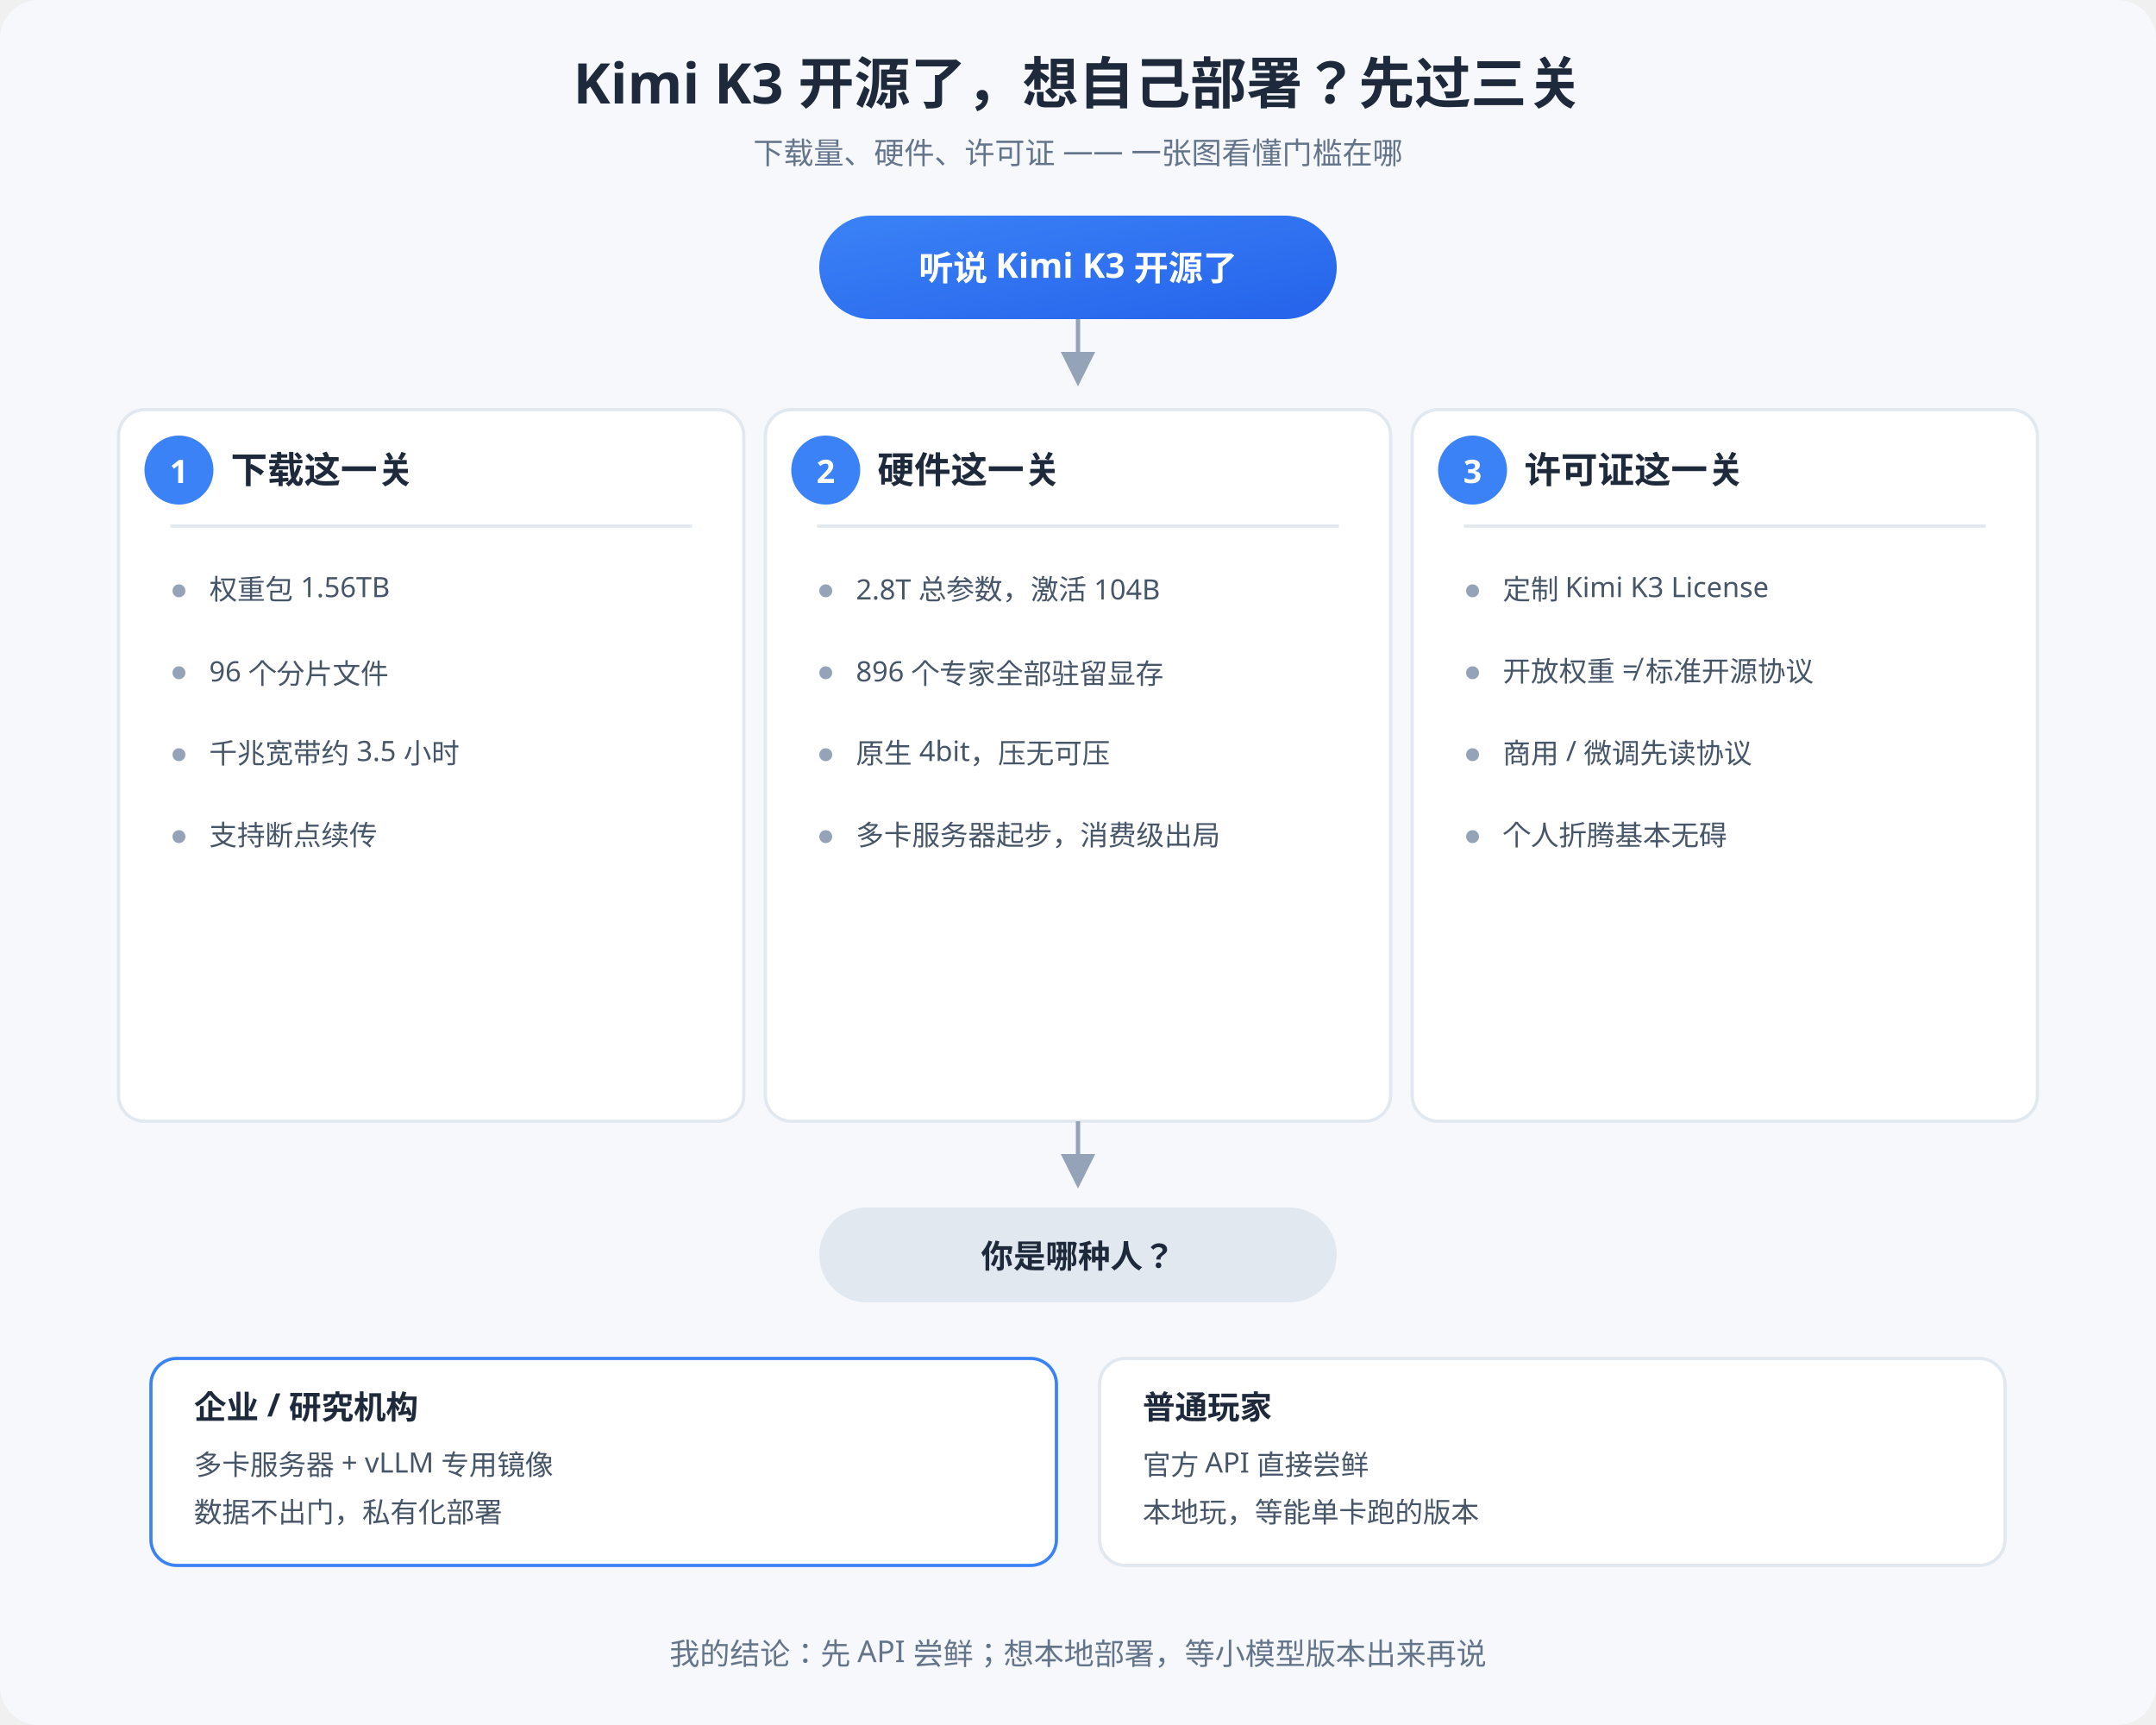
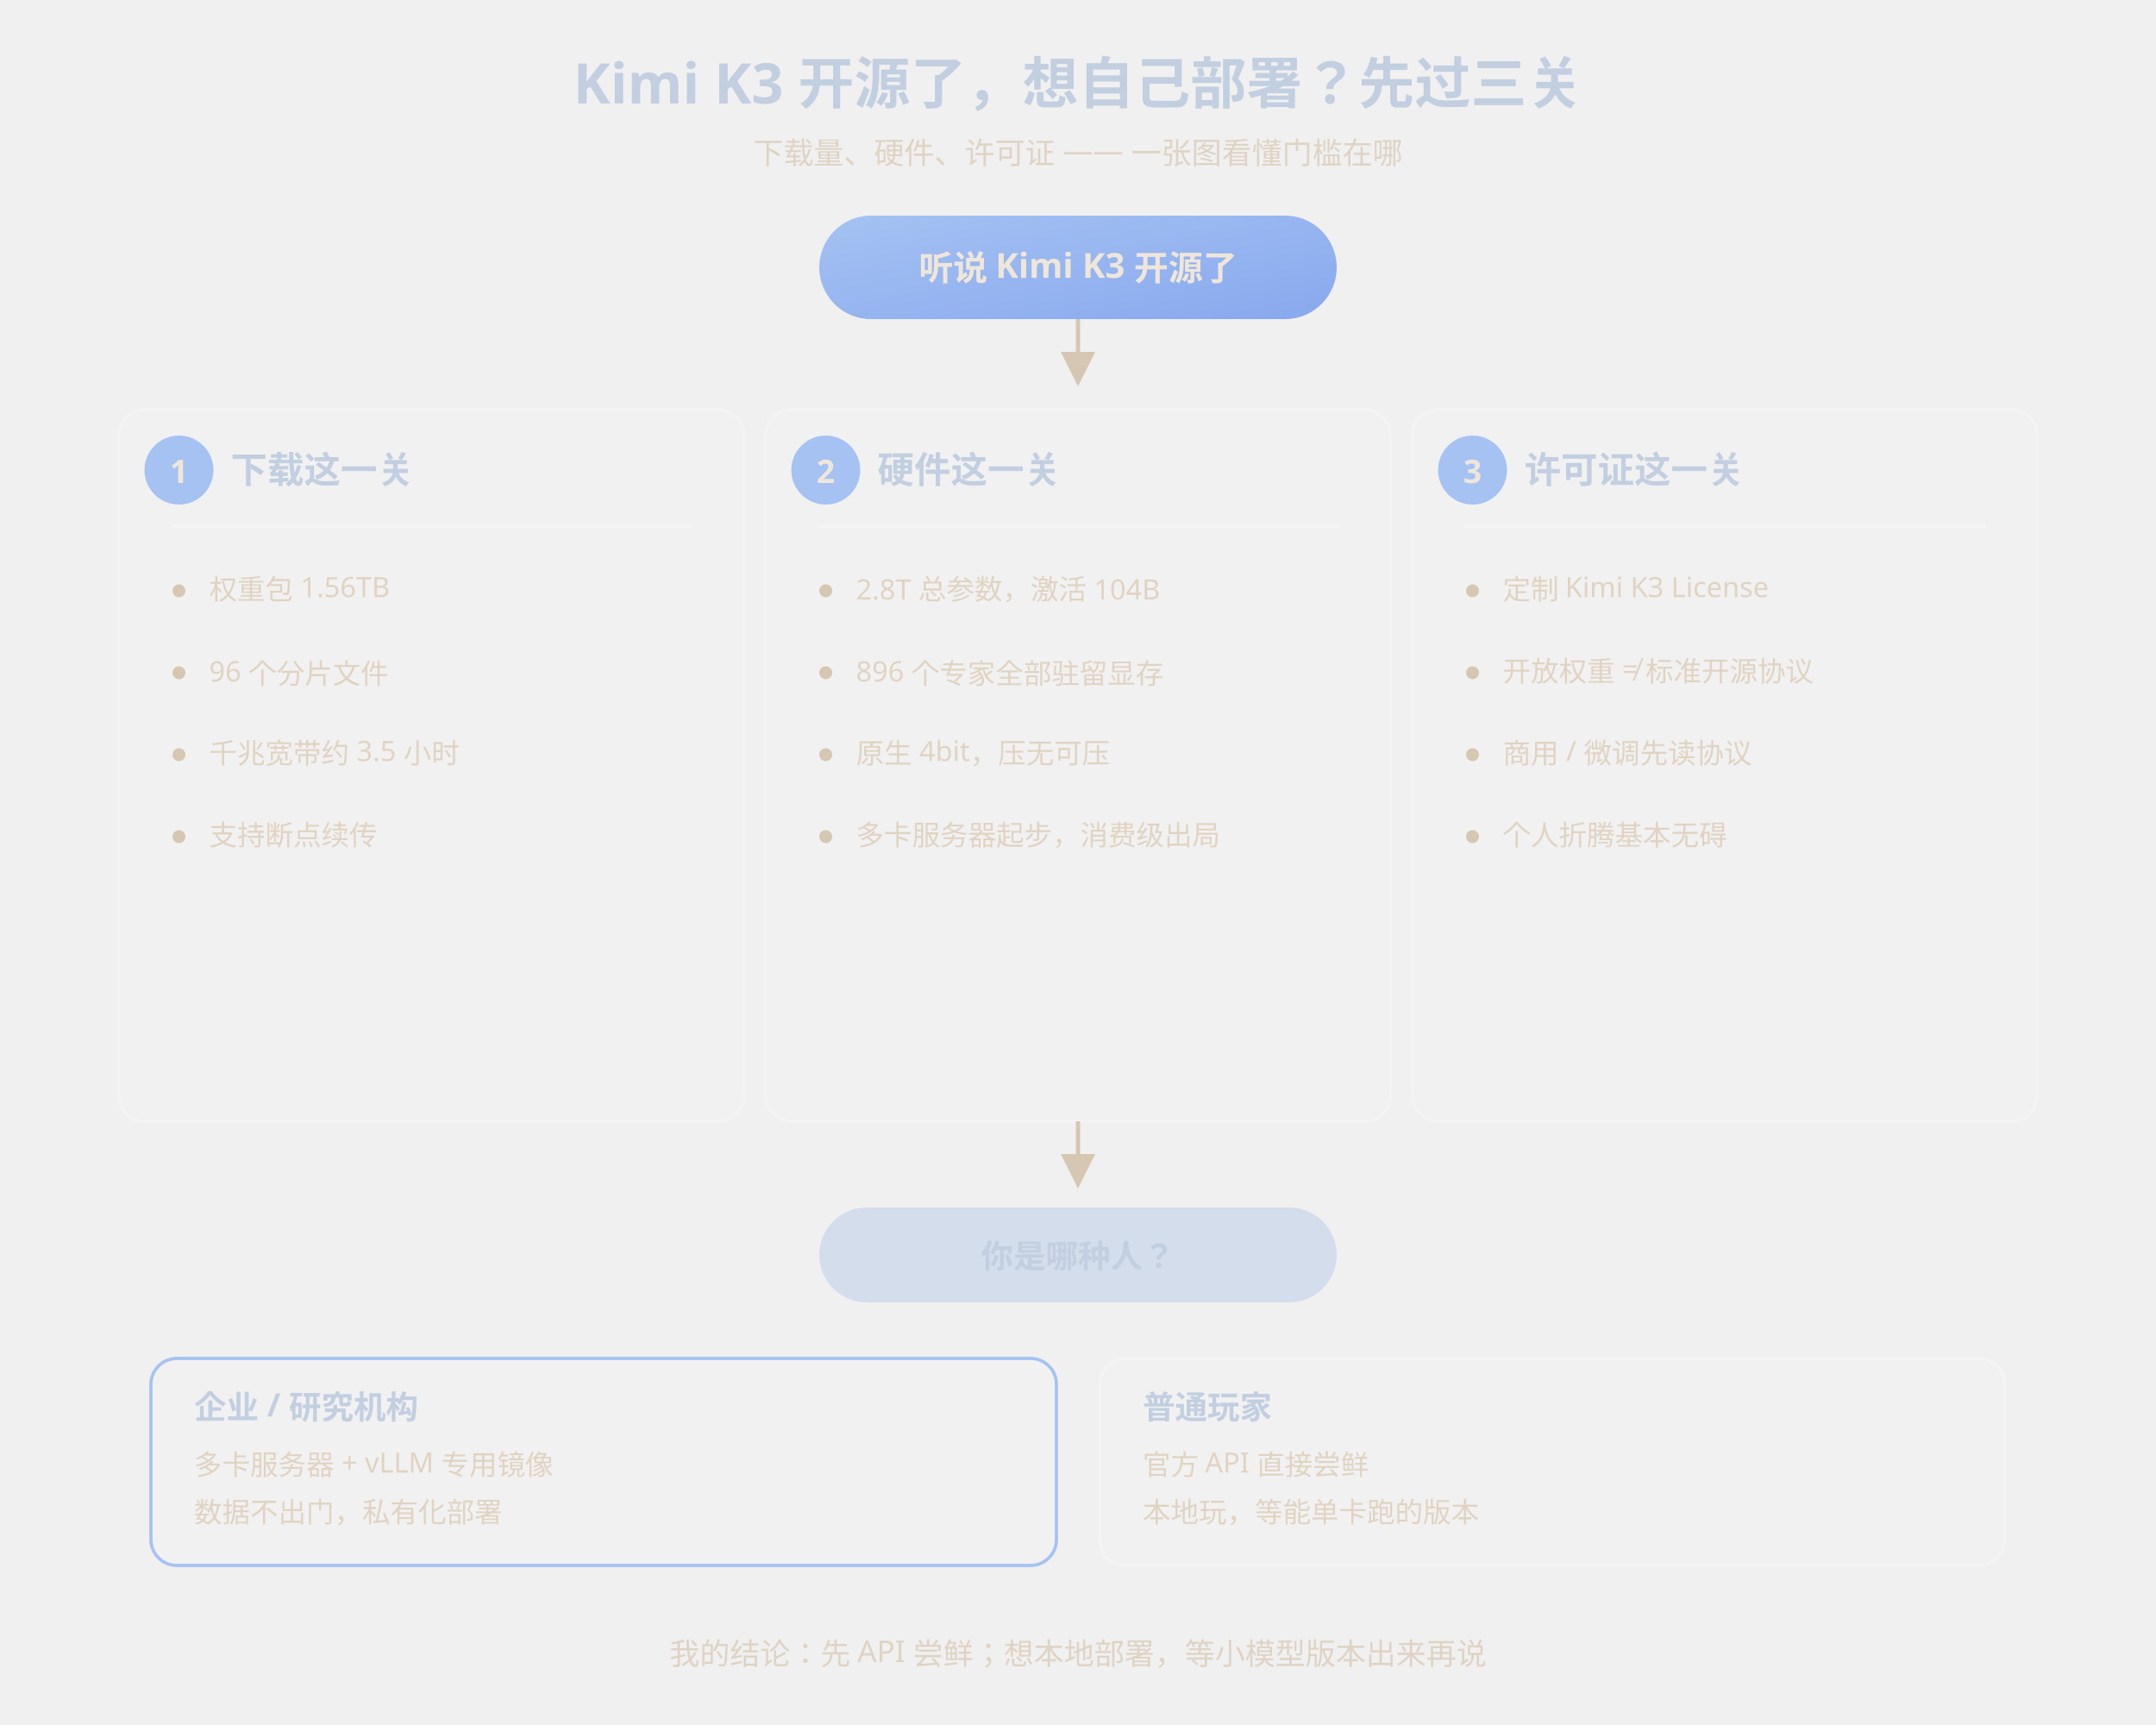
<svg xmlns="http://www.w3.org/2000/svg" width="1000" height="800" viewBox="0 0 1000 800" font-family="PingFang SC, Microsoft YaHei, sans-serif">
  <defs>
    <linearGradient id="root" x1="0" y1="0" x2="1" y2="1">
-       <stop offset="0%" stop-color="#3B82F6" />
-       <stop offset="100%" stop-color="#2563EB" />
+       <stop offset="0%" stop-color="#A5C2F2" />
+       <stop offset="100%" stop-color="#88A8EE" />
    </linearGradient>
    <marker id="arrow" viewBox="0 0 10 10" refX="8" refY="5" markerWidth="8" markerHeight="8" orient="auto-start-reverse">
-       <path d="M 0 0 L 10 5 L 0 10 z" fill="#94A3B8" />
+       <path d="M 0 0 L 10 5 L 0 10 z" fill="#D6C7B2" />
    </marker>
  </defs>
-   <rect width="1000" height="800" rx="18" fill="#F6F8FB" />
-   <text x="500" y="48" text-anchor="middle" font-size="26" font-weight="700" fill="#1E2A3B">Kimi K3 开源了，想自己部署？先过三关</text>
-   <text x="500" y="76" text-anchor="middle" font-size="14" fill="#64748B">下载量、硬件、许可证 —— 一张图看懂门槛在哪</text>
+   <text x="500" y="48" text-anchor="middle" font-size="26" font-weight="700" fill="#C2CFE0">Kimi K3 开源了，想自己部署？先过三关</text>
+   <text x="500" y="76" text-anchor="middle" font-size="14" fill="#DFD3C3">下载量、硬件、许可证 —— 一张图看懂门槛在哪</text>
  <rect x="380" y="100" width="240" height="48" rx="24" fill="url(#root)" />
-   <text x="500" y="130" text-anchor="middle" font-size="16" font-weight="700" fill="#FFFFFF">听说 Kimi K3 开源了</text>
-   <line x1="500" y1="148" x2="500" y2="176" stroke="#94A3B8" stroke-width="2" marker-end="url(#arrow)" />
+   <text x="500" y="130" text-anchor="middle" font-size="16" font-weight="700" fill="#EFE6DA">听说 Kimi K3 开源了</text>
+   <line x1="500" y1="148" x2="500" y2="176" stroke="#D6C7B2" stroke-width="2" marker-end="url(#arrow)" />
  <g>
-     <rect x="55" y="190" width="290" height="330" rx="12" fill="#FFFFFF" stroke="#E2E8F0" stroke-width="1.5" />
-     <circle cx="83" cy="218" r="16" fill="#3B82F6" />
-     <text x="83" y="224" text-anchor="middle" font-size="15" font-weight="700" fill="#FFFFFF">1</text>
-     <text x="107" y="224" font-size="17" font-weight="700" fill="#1E2A3B">下载这一关</text>
-     <line x1="79" y1="244" x2="321" y2="244" stroke="#E2E8F0" stroke-width="1.5" />
-     <circle cx="83" cy="274" r="3" fill="#94A3B8" />
-     <text x="97" y="278" font-size="13" fill="#475569">权重包 1.56TB</text>
-     <circle cx="83" cy="312" r="3" fill="#94A3B8" />
-     <text x="97" y="316" font-size="13" fill="#475569">96 个分片文件</text>
-     <circle cx="83" cy="350" r="3" fill="#94A3B8" />
-     <text x="97" y="354" font-size="13" fill="#475569">千兆宽带约 3.5 小时</text>
-     <circle cx="83" cy="388" r="3" fill="#94A3B8" />
-     <text x="97" y="392" font-size="13" fill="#475569">支持断点续传</text>
+     <rect x="55" y="190" width="290" height="330" rx="12" fill="rgba(255,255,255,0.07)" stroke="rgba(255,255,255,0.22)" stroke-width="1.5" />
+     <circle cx="83" cy="218" r="16" fill="#A5C2F2" />
+     <text x="83" y="224" text-anchor="middle" font-size="15" font-weight="700" fill="#EFE6DA">1</text>
+     <text x="107" y="224" font-size="17" font-weight="700" fill="#C2CFE0">下载这一关</text>
+     <line x1="79" y1="244" x2="321" y2="244" stroke="rgba(255,255,255,0.22)" stroke-width="1.5" />
+     <circle cx="83" cy="274" r="3" fill="#D6C7B2" />
+     <text x="97" y="278" font-size="13" fill="#E1D3C1">权重包 1.56TB</text>
+     <circle cx="83" cy="312" r="3" fill="#D6C7B2" />
+     <text x="97" y="316" font-size="13" fill="#E1D3C1">96 个分片文件</text>
+     <circle cx="83" cy="350" r="3" fill="#D6C7B2" />
+     <text x="97" y="354" font-size="13" fill="#E1D3C1">千兆宽带约 3.5 小时</text>
+     <circle cx="83" cy="388" r="3" fill="#D6C7B2" />
+     <text x="97" y="392" font-size="13" fill="#E1D3C1">支持断点续传</text>
  </g>
  <g>
-     <rect x="355" y="190" width="290" height="330" rx="12" fill="#FFFFFF" stroke="#E2E8F0" stroke-width="1.5" />
-     <circle cx="383" cy="218" r="16" fill="#3B82F6" />
-     <text x="383" y="224" text-anchor="middle" font-size="15" font-weight="700" fill="#FFFFFF">2</text>
-     <text x="407" y="224" font-size="17" font-weight="700" fill="#1E2A3B">硬件这一关</text>
-     <line x1="379" y1="244" x2="621" y2="244" stroke="#E2E8F0" stroke-width="1.5" />
-     <circle cx="383" cy="274" r="3" fill="#94A3B8" />
-     <text x="397" y="278" font-size="13" fill="#475569">2.8T 总参数，激活 104B</text>
-     <circle cx="383" cy="312" r="3" fill="#94A3B8" />
-     <text x="397" y="316" font-size="13" fill="#475569">896 个专家全部驻留显存</text>
-     <circle cx="383" cy="350" r="3" fill="#94A3B8" />
-     <text x="397" y="354" font-size="13" fill="#475569">原生 4bit，压无可压</text>
-     <circle cx="383" cy="388" r="3" fill="#94A3B8" />
-     <text x="397" y="392" font-size="13" fill="#475569">多卡服务器起步，消费级出局</text>
+     <rect x="355" y="190" width="290" height="330" rx="12" fill="rgba(255,255,255,0.07)" stroke="rgba(255,255,255,0.22)" stroke-width="1.5" />
+     <circle cx="383" cy="218" r="16" fill="#A5C2F2" />
+     <text x="383" y="224" text-anchor="middle" font-size="15" font-weight="700" fill="#EFE6DA">2</text>
+     <text x="407" y="224" font-size="17" font-weight="700" fill="#C2CFE0">硬件这一关</text>
+     <line x1="379" y1="244" x2="621" y2="244" stroke="rgba(255,255,255,0.22)" stroke-width="1.5" />
+     <circle cx="383" cy="274" r="3" fill="#D6C7B2" />
+     <text x="397" y="278" font-size="13" fill="#E1D3C1">2.8T 总参数，激活 104B</text>
+     <circle cx="383" cy="312" r="3" fill="#D6C7B2" />
+     <text x="397" y="316" font-size="13" fill="#E1D3C1">896 个专家全部驻留显存</text>
+     <circle cx="383" cy="350" r="3" fill="#D6C7B2" />
+     <text x="397" y="354" font-size="13" fill="#E1D3C1">原生 4bit，压无可压</text>
+     <circle cx="383" cy="388" r="3" fill="#D6C7B2" />
+     <text x="397" y="392" font-size="13" fill="#E1D3C1">多卡服务器起步，消费级出局</text>
  </g>
  <g>
-     <rect x="655" y="190" width="290" height="330" rx="12" fill="#FFFFFF" stroke="#E2E8F0" stroke-width="1.5" />
-     <circle cx="683" cy="218" r="16" fill="#3B82F6" />
-     <text x="683" y="224" text-anchor="middle" font-size="15" font-weight="700" fill="#FFFFFF">3</text>
-     <text x="707" y="224" font-size="17" font-weight="700" fill="#1E2A3B">许可证这一关</text>
-     <line x1="679" y1="244" x2="921" y2="244" stroke="#E2E8F0" stroke-width="1.5" />
-     <circle cx="683" cy="274" r="3" fill="#94A3B8" />
-     <text x="697" y="278" font-size="13" fill="#475569">定制 Kimi K3 License</text>
-     <circle cx="683" cy="312" r="3" fill="#94A3B8" />
-     <text x="697" y="316" font-size="13" fill="#475569">开放权重 ≠ 标准开源协议</text>
-     <circle cx="683" cy="350" r="3" fill="#94A3B8" />
-     <text x="697" y="354" font-size="13" fill="#475569">商用 / 微调先读协议</text>
-     <circle cx="683" cy="388" r="3" fill="#94A3B8" />
-     <text x="697" y="392" font-size="13" fill="#475569">个人折腾基本无碍</text>
+     <rect x="655" y="190" width="290" height="330" rx="12" fill="rgba(255,255,255,0.07)" stroke="rgba(255,255,255,0.22)" stroke-width="1.5" />
+     <circle cx="683" cy="218" r="16" fill="#A5C2F2" />
+     <text x="683" y="224" text-anchor="middle" font-size="15" font-weight="700" fill="#EFE6DA">3</text>
+     <text x="707" y="224" font-size="17" font-weight="700" fill="#C2CFE0">许可证这一关</text>
+     <line x1="679" y1="244" x2="921" y2="244" stroke="rgba(255,255,255,0.22)" stroke-width="1.5" />
+     <circle cx="683" cy="274" r="3" fill="#D6C7B2" />
+     <text x="697" y="278" font-size="13" fill="#E1D3C1">定制 Kimi K3 License</text>
+     <circle cx="683" cy="312" r="3" fill="#D6C7B2" />
+     <text x="697" y="316" font-size="13" fill="#E1D3C1">开放权重 ≠ 标准开源协议</text>
+     <circle cx="683" cy="350" r="3" fill="#D6C7B2" />
+     <text x="697" y="354" font-size="13" fill="#E1D3C1">商用 / 微调先读协议</text>
+     <circle cx="683" cy="388" r="3" fill="#D6C7B2" />
+     <text x="697" y="392" font-size="13" fill="#E1D3C1">个人折腾基本无碍</text>
  </g>
-   <line x1="500" y1="520" x2="500" y2="548" stroke="#94A3B8" stroke-width="2" marker-end="url(#arrow)" />
-   <rect x="380" y="560" width="240" height="44" rx="22" fill="#E2E8F0" />
-   <text x="500" y="588" text-anchor="middle" font-size="15" font-weight="700" fill="#1E2A3B">你是哪种人？</text>
-   <rect x="70" y="630" width="420" height="96" rx="12" fill="#FFFFFF" stroke="#3B82F6" stroke-width="1.5" />
-   <text x="90" y="658" font-size="15" font-weight="700" fill="#1E2A3B">企业 / 研究机构</text>
-   <text x="90" y="684" font-size="13" fill="#475569">多卡服务器 + vLLM 专用镜像</text>
-   <text x="90" y="706" font-size="13" fill="#475569">数据不出门，私有化部署</text>
-   <rect x="510" y="630" width="420" height="96" rx="12" fill="#FFFFFF" stroke="#E2E8F0" stroke-width="1.5" />
-   <text x="530" y="658" font-size="15" font-weight="700" fill="#1E2A3B">普通玩家</text>
-   <text x="530" y="684" font-size="13" fill="#475569">官方 API 直接尝鲜</text>
-   <text x="530" y="706" font-size="13" fill="#475569">本地玩，等能单卡跑的版本</text>
-   <text x="500" y="772" text-anchor="middle" font-size="14" fill="#64748B">我的结论：先 API 尝鲜；想本地部署，等小模型版本出来再说</text>
+   <line x1="500" y1="520" x2="500" y2="548" stroke="#D6C7B2" stroke-width="2" marker-end="url(#arrow)" />
+   <rect x="380" y="560" width="240" height="44" rx="22" fill="rgba(98,149,218,0.20)" />
+   <text x="500" y="588" text-anchor="middle" font-size="15" font-weight="700" fill="#C2CFE0">你是哪种人？</text>
+   <rect x="70" y="630" width="420" height="96" rx="12" fill="rgba(255,255,255,0.07)" stroke="#A5C2F2" stroke-width="1.5" />
+   <text x="90" y="658" font-size="15" font-weight="700" fill="#C2CFE0">企业 / 研究机构</text>
+   <text x="90" y="684" font-size="13" fill="#E1D3C1">多卡服务器 + vLLM 专用镜像</text>
+   <text x="90" y="706" font-size="13" fill="#E1D3C1">数据不出门，私有化部署</text>
+   <rect x="510" y="630" width="420" height="96" rx="12" fill="rgba(255,255,255,0.07)" stroke="rgba(255,255,255,0.22)" stroke-width="1.5" />
+   <text x="530" y="658" font-size="15" font-weight="700" fill="#C2CFE0">普通玩家</text>
+   <text x="530" y="684" font-size="13" fill="#E1D3C1">官方 API 直接尝鲜</text>
+   <text x="530" y="706" font-size="13" fill="#E1D3C1">本地玩，等能单卡跑的版本</text>
+   <text x="500" y="772" text-anchor="middle" font-size="14" fill="#DFD3C3">我的结论：先 API 尝鲜；想本地部署，等小模型版本出来再说</text>
</svg>
